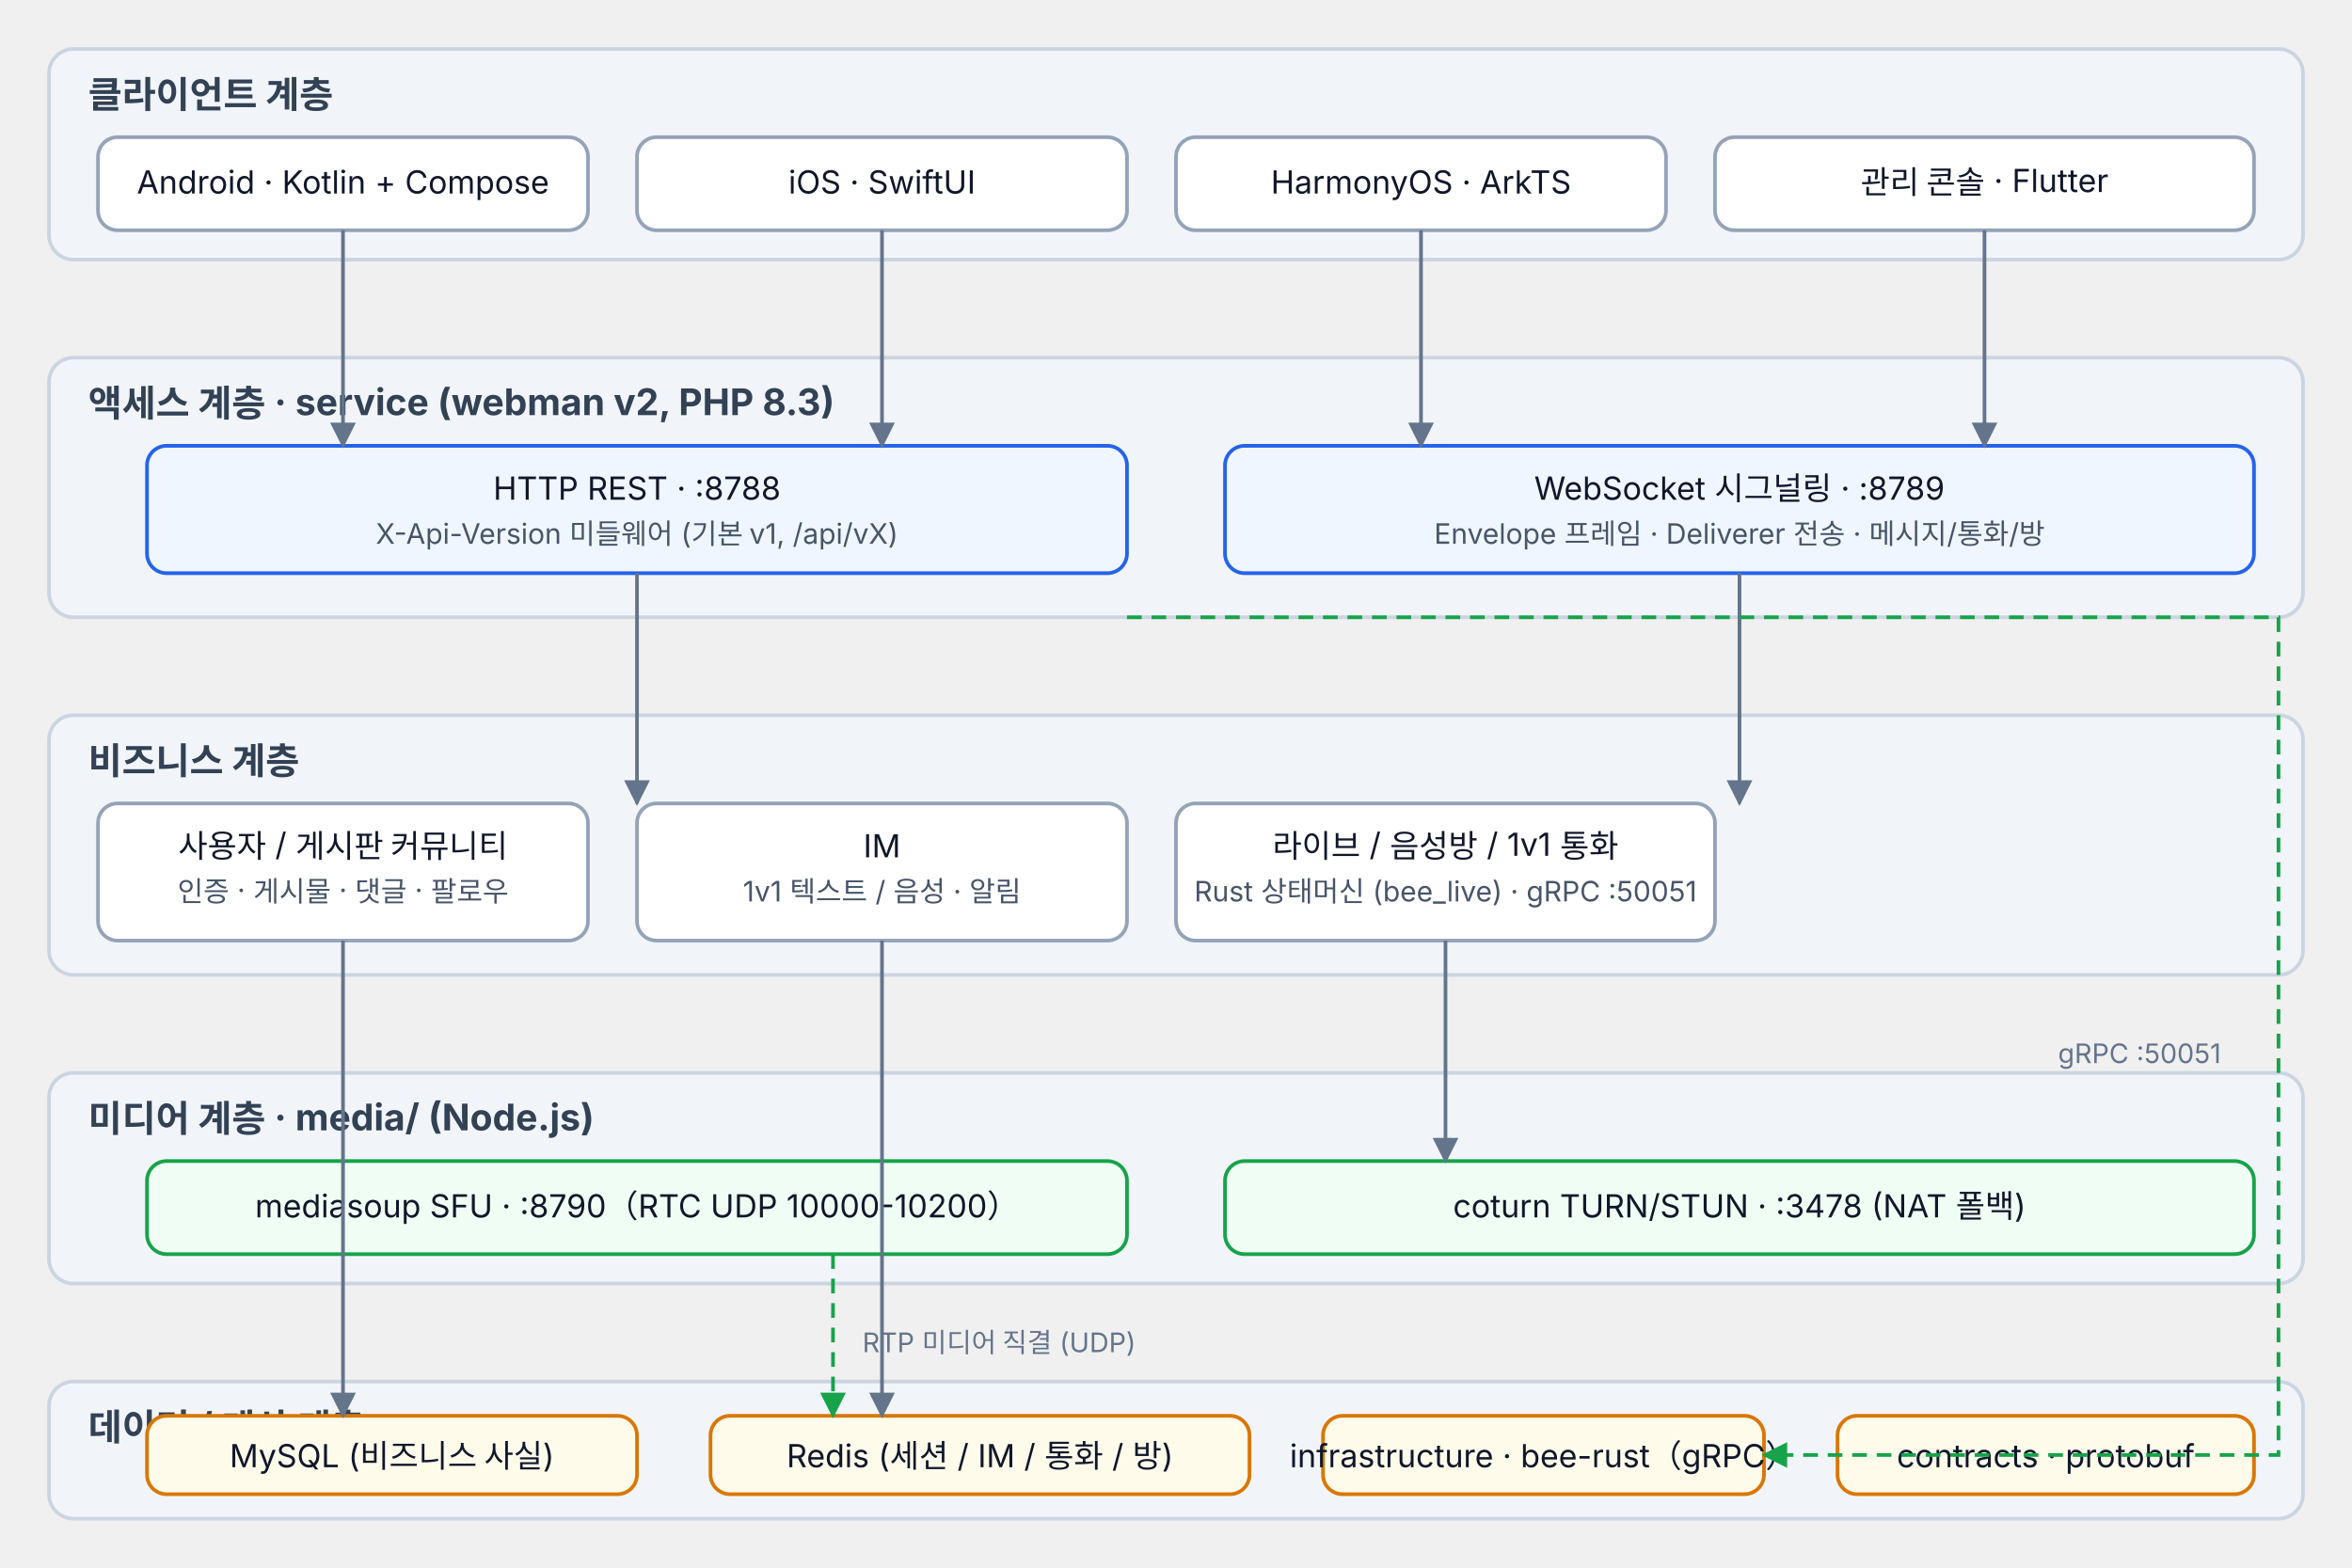
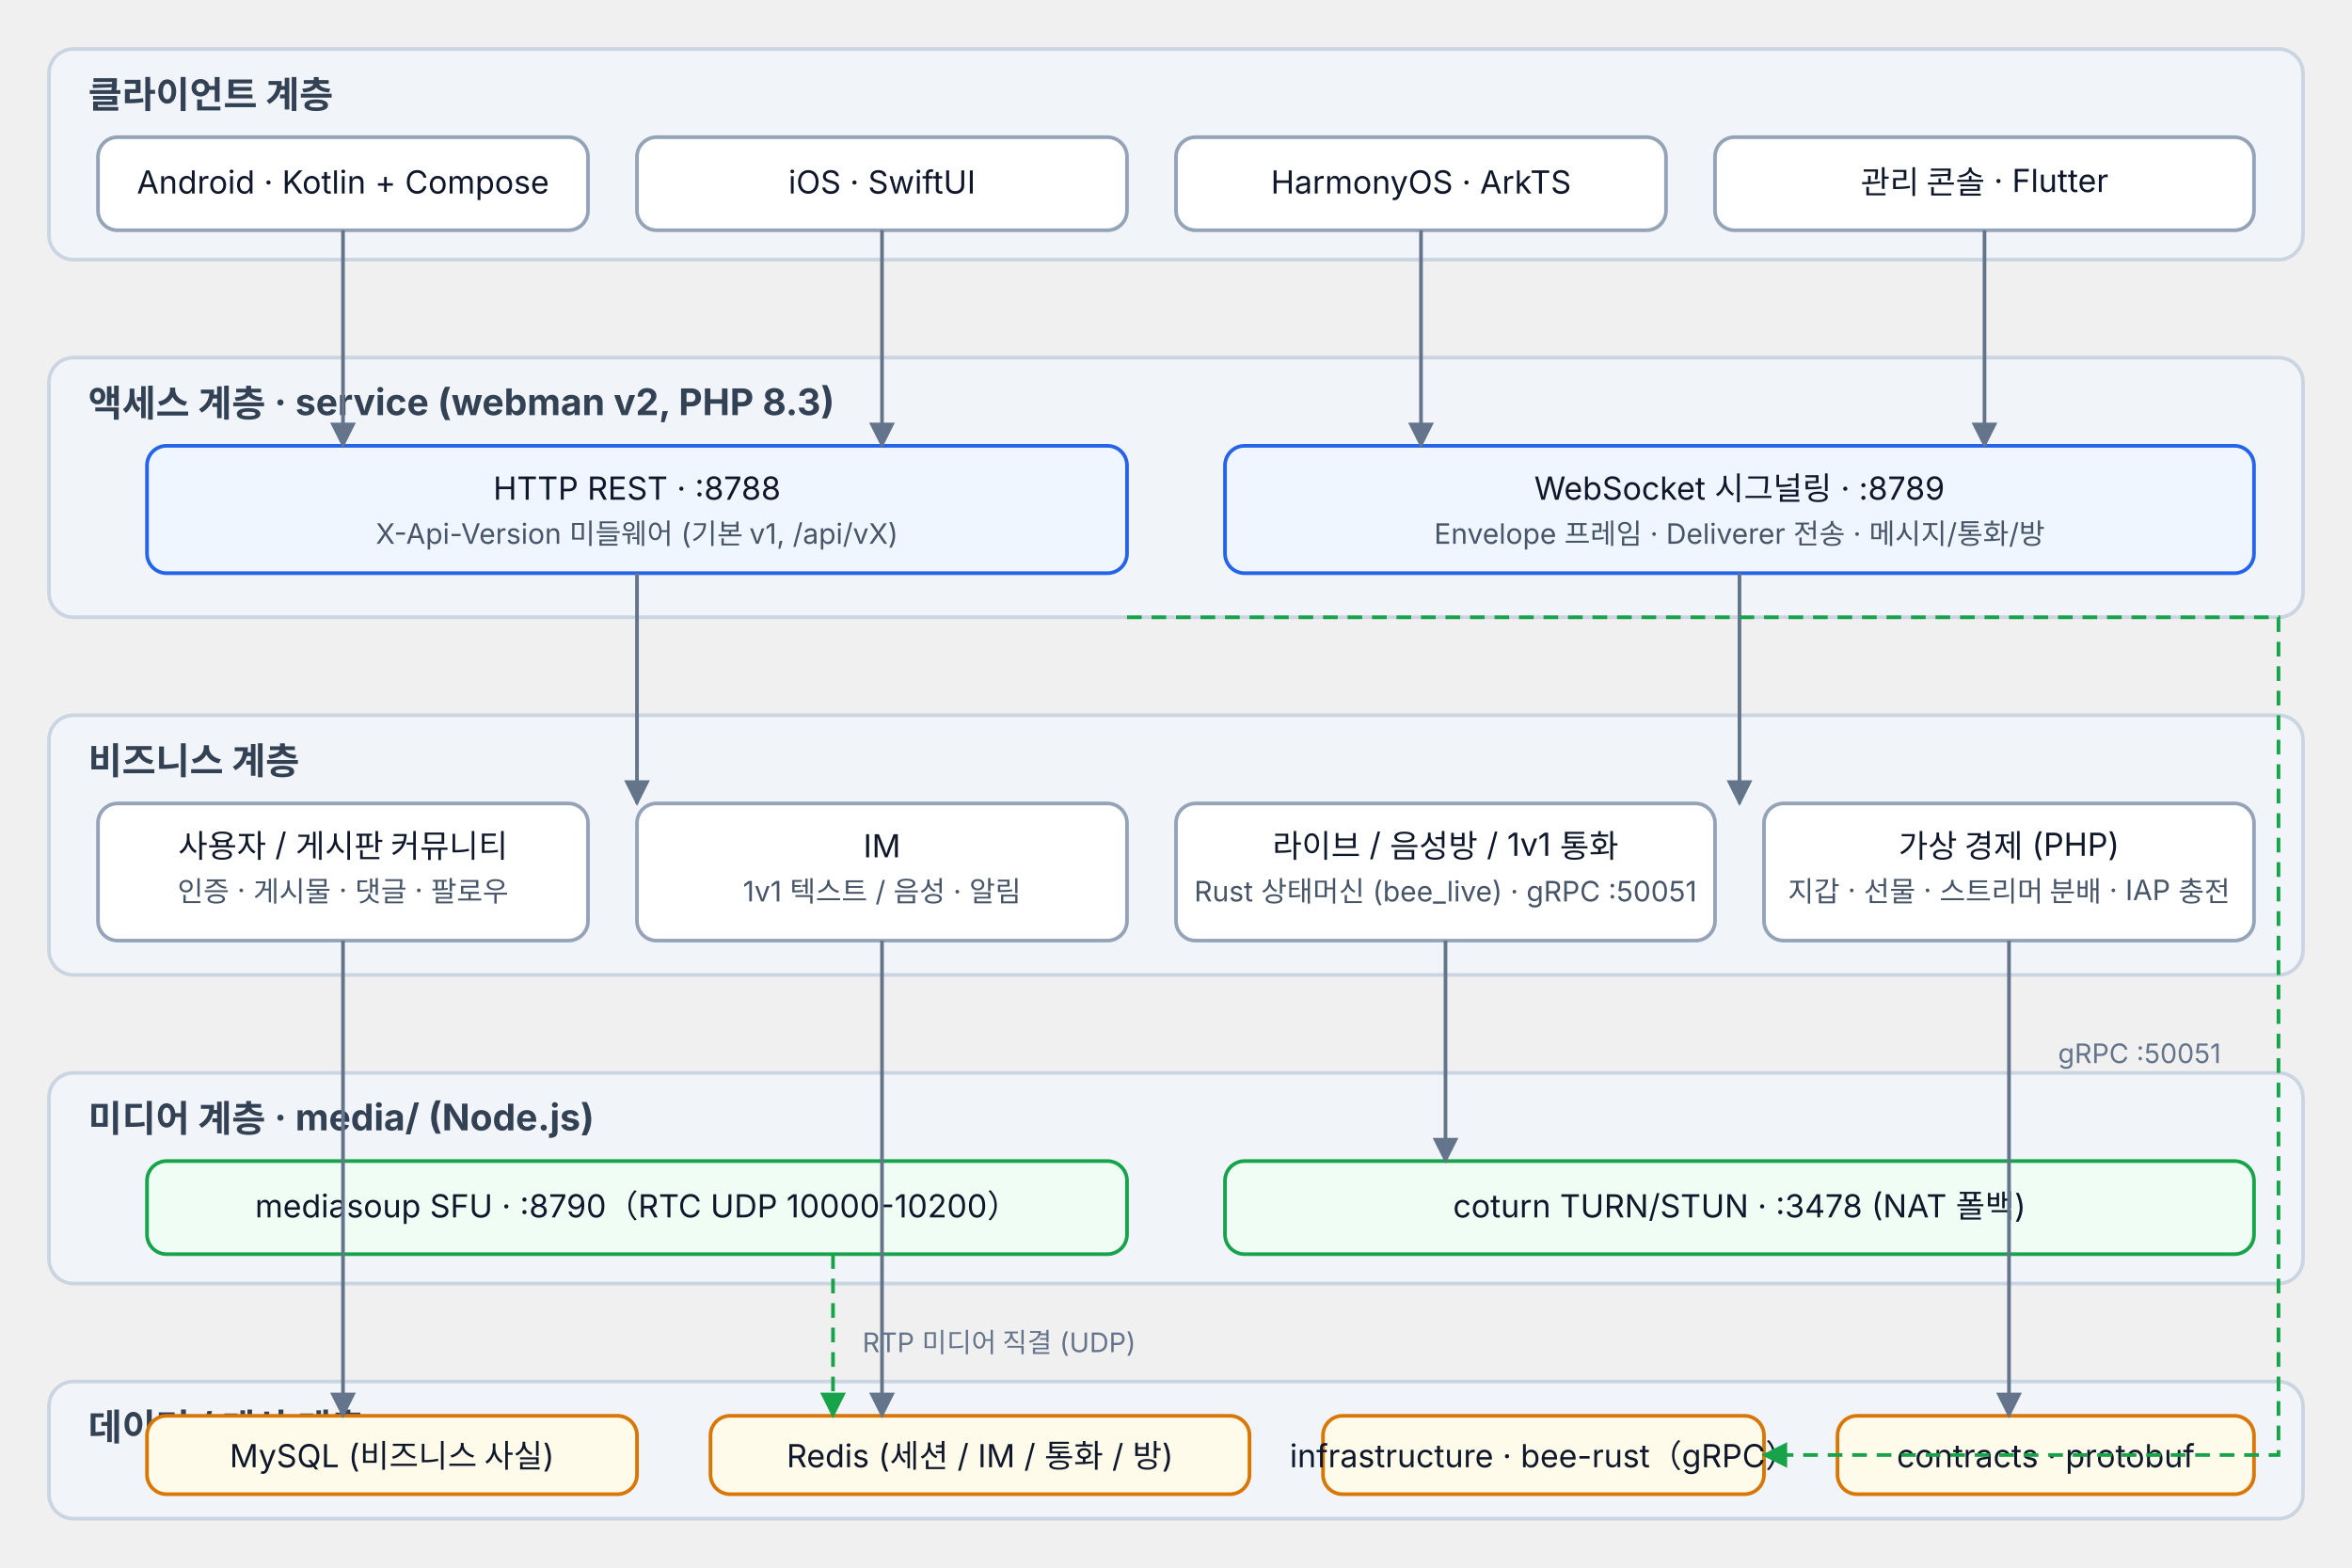
<svg xmlns="http://www.w3.org/2000/svg" viewBox="0 0 960 640" width="100%" font-family="system-ui, -apple-system, 'Segoe UI', 'PingFang SC', 'Microsoft YaHei', sans-serif">
  <defs>
    <marker id="arr" viewBox="0 0 10 10" refX="9" refY="5" markerWidth="7" markerHeight="7" orient="auto-start-reverse">
      <path d="M 0 0 L 10 5 L 0 10 z" fill="#64748b" />
    </marker>
    <marker id="arrg" viewBox="0 0 10 10" refX="9" refY="5" markerWidth="7" markerHeight="7" orient="auto-start-reverse">
      <path d="M 0 0 L 10 5 L 0 10 z" fill="#16a34a" />
    </marker>
  </defs>
  <style>
    .layer { fill: #f1f5f9; stroke: #cbd5e1; stroke-width: 1.5; rx: 10 }
    .box   { fill: #ffffff; stroke: #94a3b8; stroke-width: 1.5; rx: 8 }
    .boxb  { fill: #eff6ff; stroke: #2563eb; stroke-width: 1.5; rx: 8 }
    .boxg  { fill: #f0fdf4; stroke: #16a34a; stroke-width: 1.5; rx: 8 }
    .boxy  { fill: #fffbeb; stroke: #d97706; stroke-width: 1.5; rx: 8 }
    .lt    { font-size: 15px; font-weight: 700; fill: #334155 }
    .t     { font-size: 13px; fill: #0f172a; text-anchor: middle }
    .ts    { font-size: 11.5px; fill: #475569; text-anchor: middle }
    .edge  { stroke: #64748b; stroke-width: 1.5; fill: none; marker-end: url(#arr) }
    .edgeg { stroke: #16a34a; stroke-width: 1.5; fill: none; stroke-dasharray: 6 4; marker-end: url(#arrg) }
    .el    { font-size: 11px; fill: #64748b }
  </style>
  <g>
    <rect class="layer" x="20" y="20" width="920" height="86" />
    <text class="lt" x="36" y="44">클라이언트 계층</text>
    <rect class="box" x="40" y="56" width="200" height="38" />
    <text class="t" x="140" y="79">Android · Kotlin + Compose</text>
    <rect class="box" x="260" y="56" width="200" height="38" />
    <text class="t" x="360" y="79">iOS · SwiftUI</text>
    <rect class="box" x="480" y="56" width="200" height="38" />
    <text class="t" x="580" y="79">HarmonyOS · ArkTS</text>
    <rect class="box" x="700" y="56" width="220" height="38" />
    <text class="t" x="810" y="79">관리 콘솔 · Flutter</text>
  </g>
  <g>
    <rect class="layer" x="20" y="146" width="920" height="106" />
    <text class="lt" x="36" y="170">액세스 계층 · service (webman v2, PHP 8.3)</text>
    <rect class="boxb" x="60" y="182" width="400" height="52" />
    <text class="t" x="260" y="204">HTTP REST · :8788</text>
    <text class="ts" x="260" y="222">X-Api-Version 미들웨어 (기본 v1, /api/vX)</text>
    <rect class="boxb" x="500" y="182" width="420" height="52" />
    <text class="t" x="710" y="204">WebSocket 시그널링 · :8789</text>
    <text class="ts" x="710" y="222">Envelope 프레임 · Deliverer 전송 · 메시지/통화/방</text>
  </g>
  <g>
    <rect class="layer" x="20" y="292" width="920" height="106" />
    <text class="lt" x="36" y="316">비즈니스 계층</text>
    <rect class="box" x="40" y="328" width="200" height="56" />
    <text class="t" x="140" y="350">사용자 / 게시판 커뮤니티</text>
    <text class="ts" x="140" y="368">인증 · 게시물 · 댓글 · 팔로우</text>
    <rect class="box" x="260" y="328" width="200" height="56" />
    <text class="t" x="360" y="350">IM</text>
    <text class="ts" x="360" y="368">1v1 텍스트 / 음성 · 알림</text>
    <rect class="box" x="480" y="328" width="220" height="56" />
    <text class="t" x="590" y="350">라이브 / 음성방 / 1v1 통화</text>
    <text class="ts" x="590" y="368">Rust 상태머신 (bee_live) · gRPC :50051</text>
+     <rect class="box" x="720" y="328" width="200" height="56" />
+     <text class="t" x="820" y="350">가상 경제 (PHP)</text>
+     <text class="ts" x="820" y="368">지갑 · 선물 · 스트리머 분배 · IAP 충전</text>
  </g>
  <g>
    <rect class="layer" x="20" y="438" width="920" height="86" />
    <text class="lt" x="36" y="462">미디어 계층 · media/ (Node.js)</text>
    <rect class="boxg" x="60" y="474" width="400" height="38" />
    <text class="t" x="260" y="497">mediasoup SFU · :8790（RTC UDP 10000-10200）</text>
    <rect class="boxg" x="500" y="474" width="420" height="38" />
    <text class="t" x="710" y="497">coturn TURN/STUN · :3478 (NAT 폴백)</text>
  </g>
  <g>
    <rect class="layer" x="20" y="564" width="920" height="56" />
    <text class="lt" x="36" y="588">데이터 / 계산 계층</text>
    <rect class="boxy" x="60" y="578" width="200" height="32" />
    <text class="t" x="160" y="599">MySQL (비즈니스 사실)</text>
    <rect class="boxy" x="290" y="578" width="220" height="32" />
    <text class="t" x="400" y="599">Redis (세션 / IM / 통화 / 방)</text>
    <rect class="boxy" x="540" y="578" width="180" height="32" />
    <text class="t" x="630" y="599">infrastructure · bee-rust（gRPC）</text>
    <rect class="boxy" x="750" y="578" width="170" height="32" />
    <text class="t" x="835" y="599">contracts · protobuf</text>
  </g>
  <path class="edge" d="M 140 94 L 140 182" />
  <path class="edge" d="M 360 94 L 360 182" />
  <path class="edge" d="M 580 94 L 580 182" />
  <path class="edge" d="M 810 94 L 810 182" />
  <path class="edge" d="M 260 234 L 260 328" />
  <path class="edge" d="M 710 234 L 710 328" />
  <path class="edgeg" d="M 460 252 L 930 252 L 930 594 L 720 594" />
  <text class="el" x="840" y="434">gRPC :50051</text>
  <path class="edge" d="M 590 384 L 590 474" />
  <path class="edge" d="M 140 384 L 140 578" />
  <path class="edge" d="M 360 384 L 360 578" />
+   <path class="edge" d="M 820 384 L 820 578" />
  <path class="edgeg" d="M 340 512 L 340 578" />
  <text class="el" x="352" y="552">RTP 미디어 직결 (UDP)</text>
</svg>
